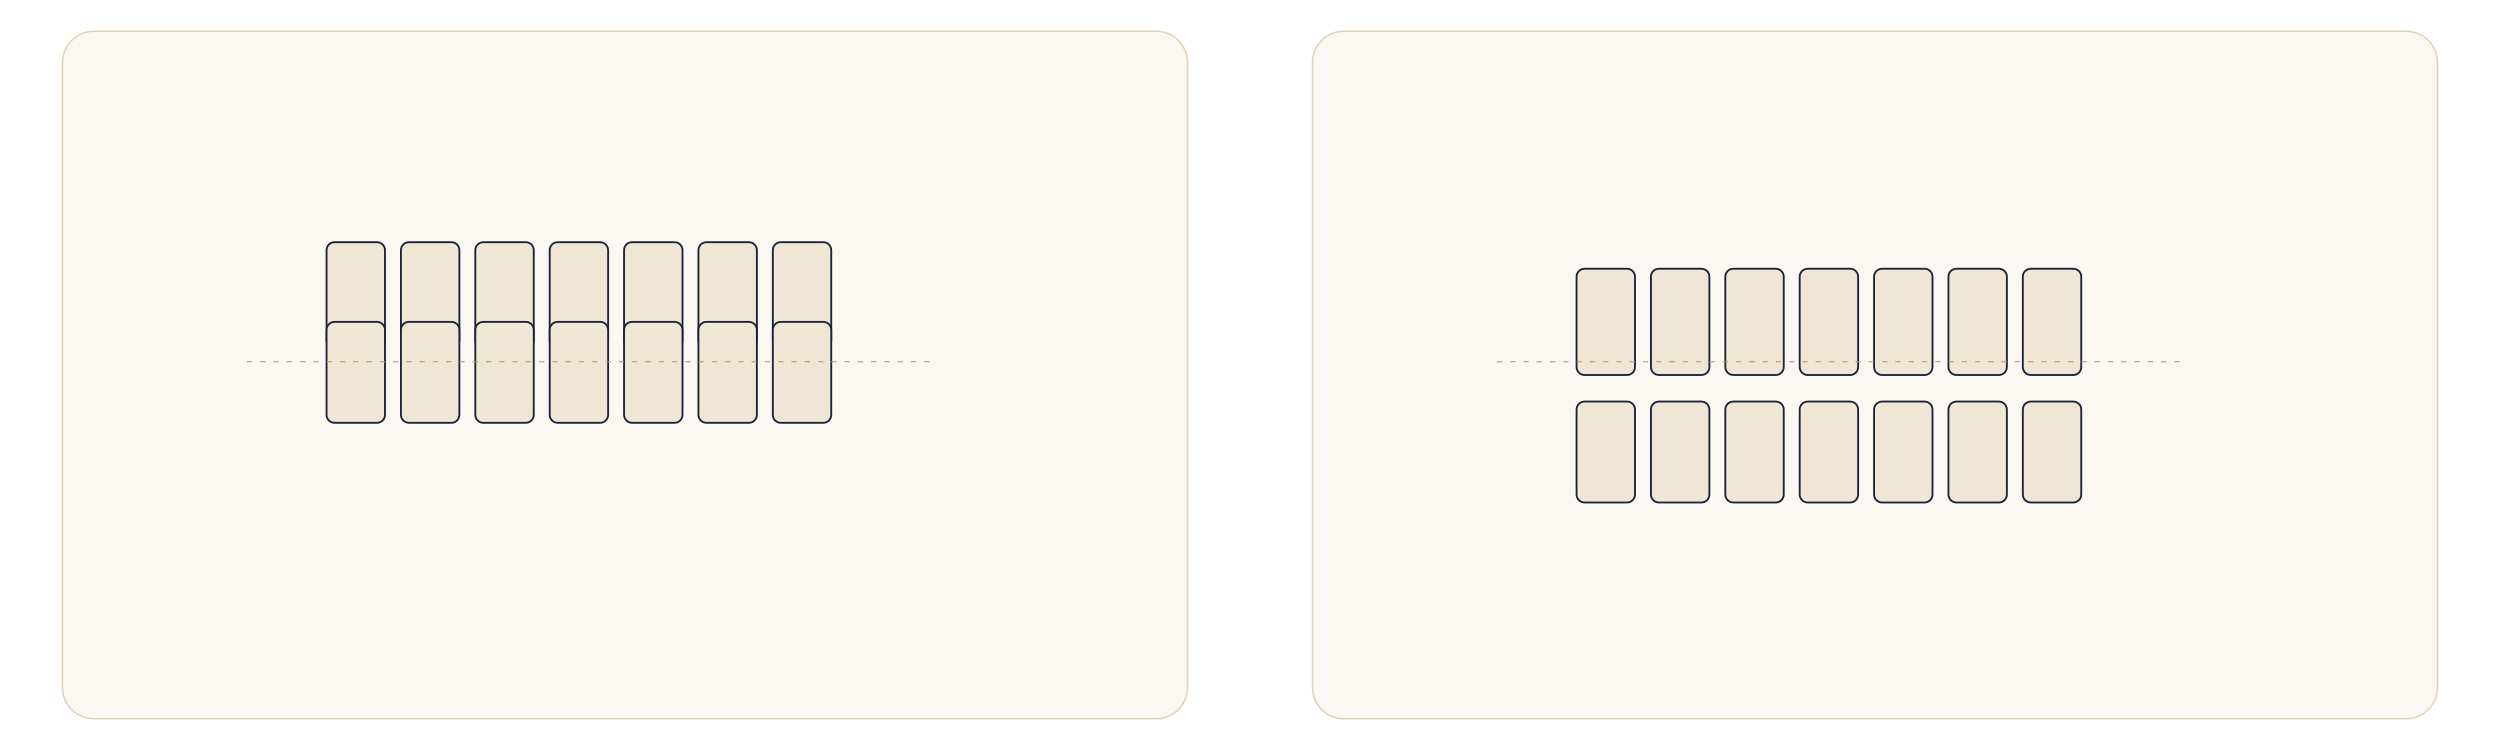
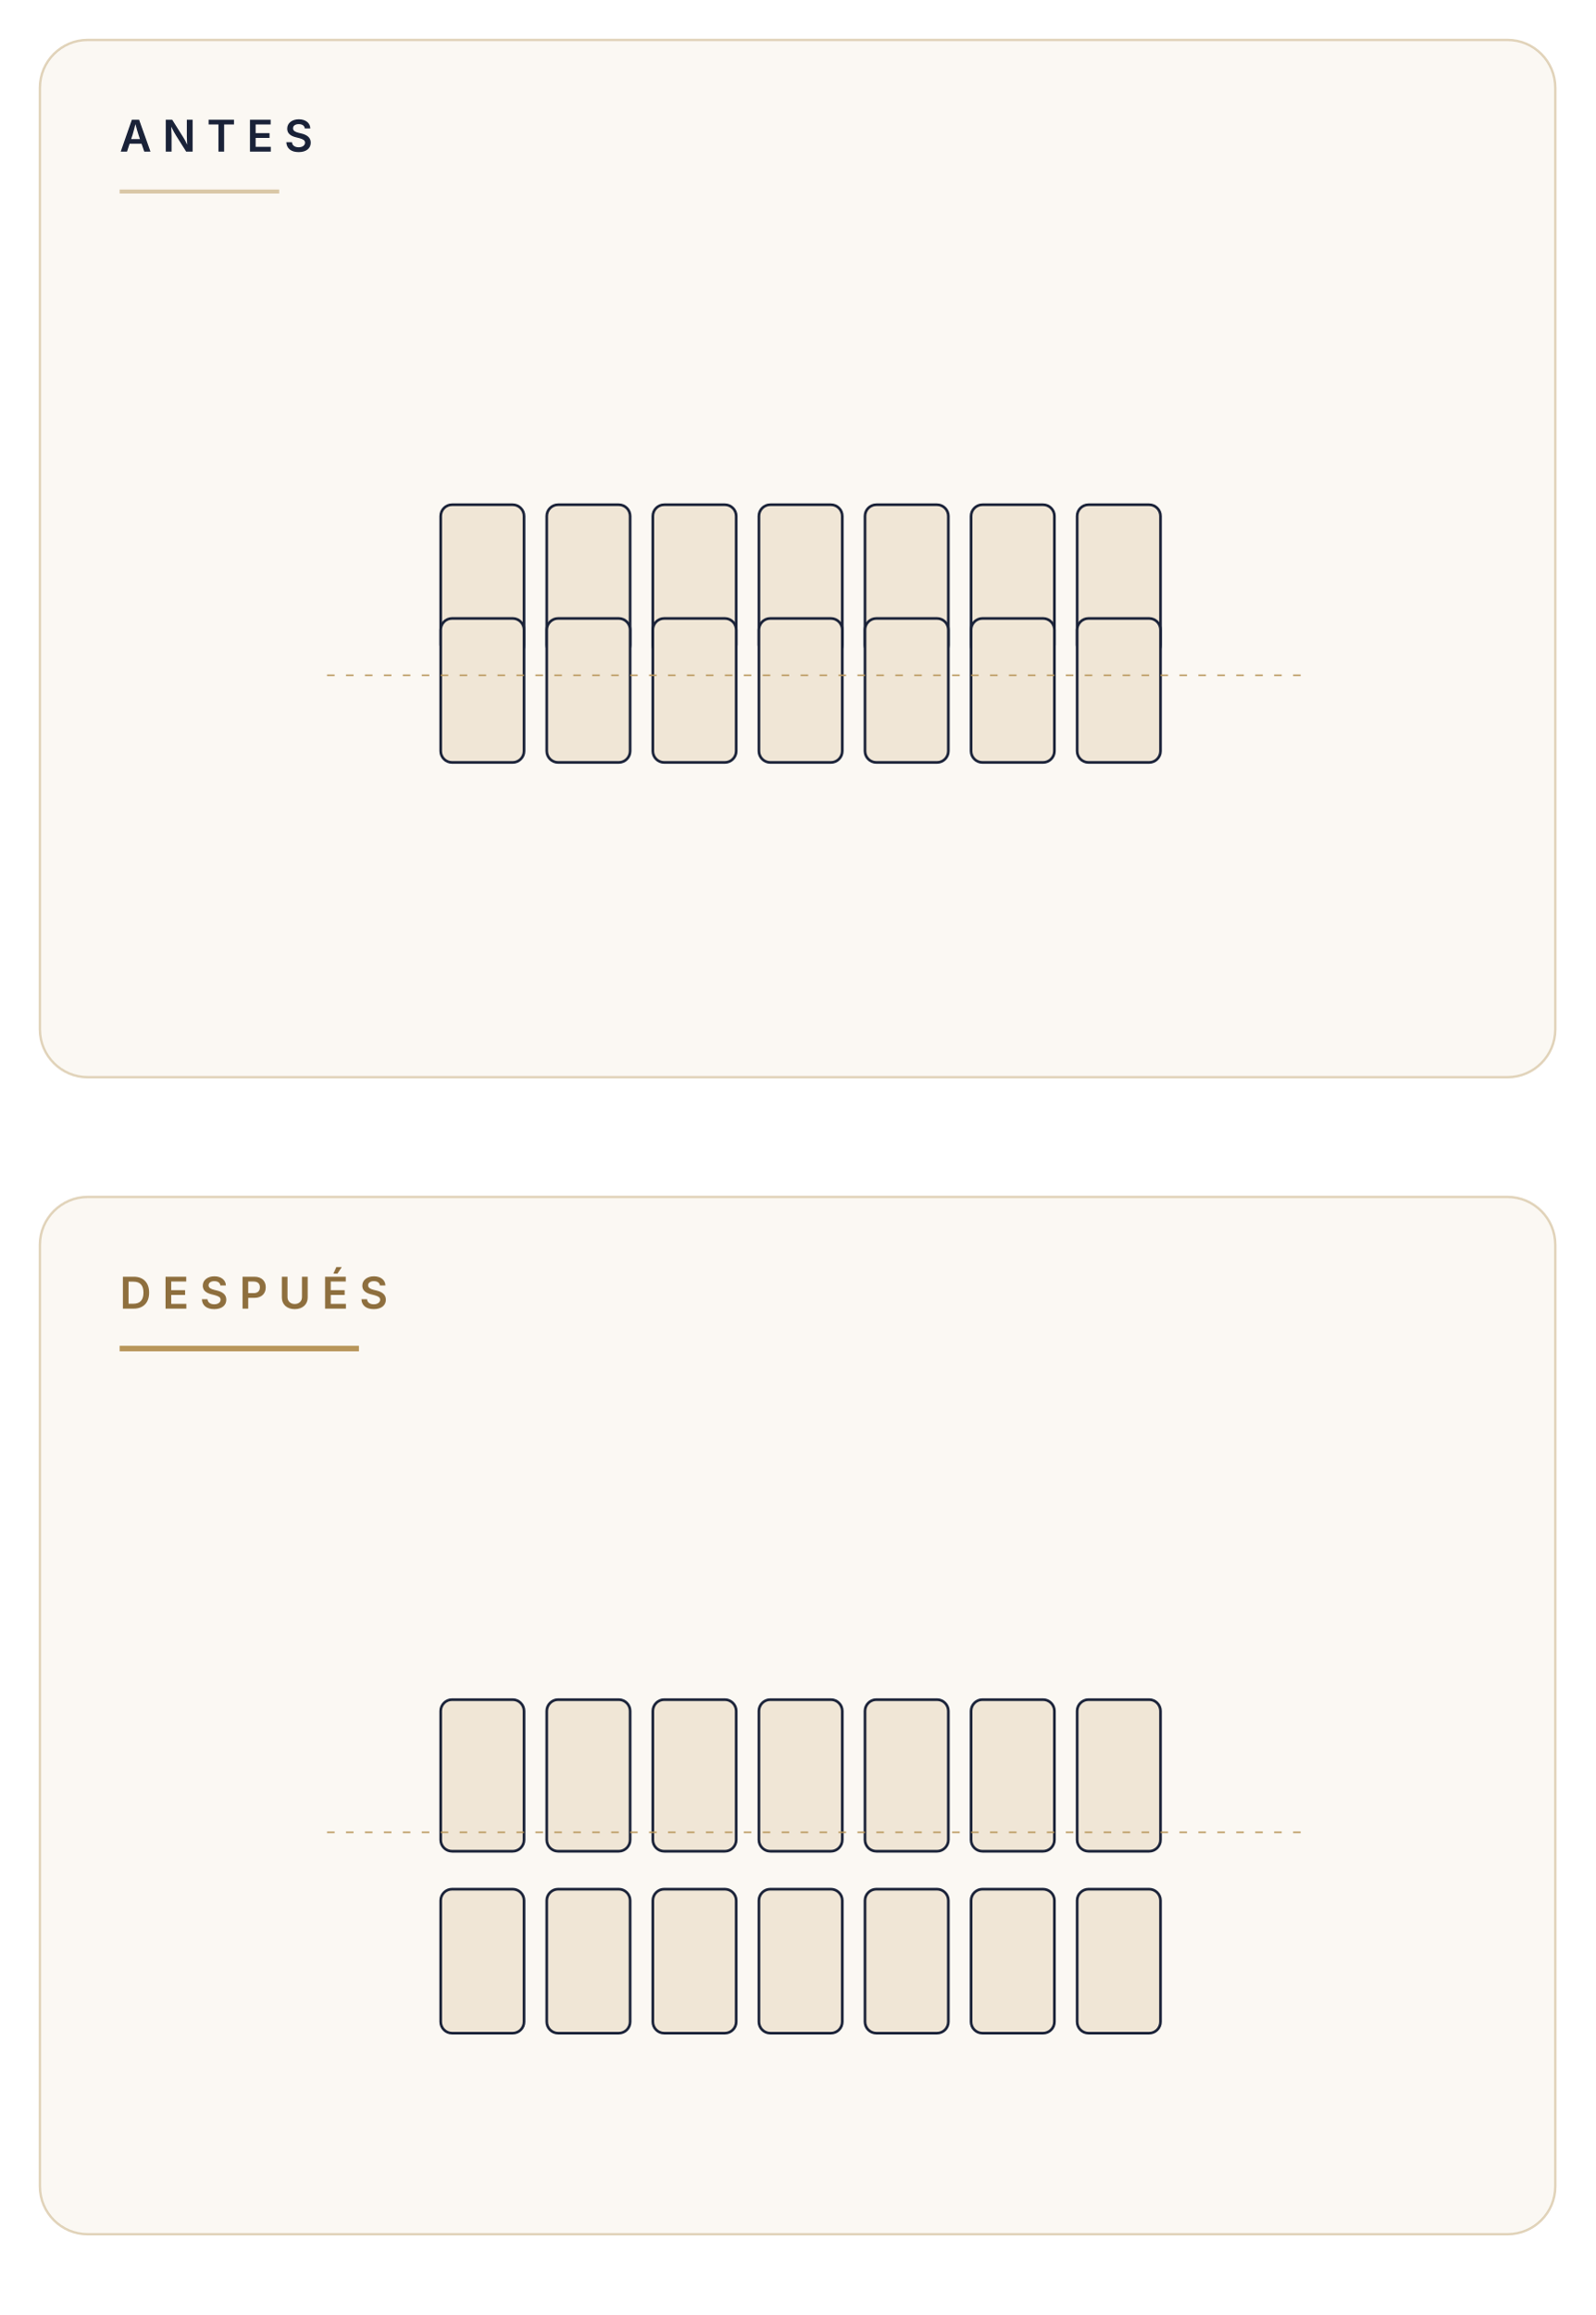
- <svg xmlns="http://www.w3.org/2000/svg" viewBox="0 0 800 240" width="800" height="240" preserveAspectRatio="xMidYMid meet" role="img" aria-label="Sobremordida profunda">
+ <svg xmlns="http://www.w3.org/2000/svg" viewBox="0 0 400 580" width="400" height="580" preserveAspectRatio="xMidYMid meet" role="img" aria-label="Sobremordida profunda">
  <defs>
    <clipPath id="panel-antes">
-       <rect x="0" y="0" width="360" height="220" rx="10" />
+       <rect x="0" y="0" width="380" height="260" rx="12" />
    </clipPath>
    <clipPath id="panel-despues">
-       <rect x="0" y="0" width="360" height="220" rx="10" />
+       <rect x="0" y="0" width="380" height="260" rx="12" />
    </clipPath>
  </defs>
-   <g transform="translate(20, 10)">
-     <rect width="360" height="220" rx="10" fill="#FBF8F3" stroke="#B8965A" stroke-width="0.5" stroke-opacity="0.4" />
+   <g transform="translate(10, 10)">
+     <rect width="380" height="260" rx="12" fill="#FBF8F3" stroke="#B8965A" stroke-width="0.6" stroke-opacity="0.4" />
+     <text x="20" y="28" font-family="Inter, sans-serif" font-size="11" letter-spacing="0.25em" font-weight="600" fill="#1A2238">ANTES</text>
+     <line x1="20" y1="38" x2="60" y2="38" stroke="#B8965A" stroke-width="1" stroke-opacity="0.5" />
    <g clip-path="url(#panel-antes)">
-       <g transform="translate(8, 8) scale(0.85)">
+       <g transform="translate(15, 50) scale(0.95)">
        <rect x="90" y="70" width="22" height="40" rx="3" fill="#F0E6D6" stroke="#1A2238" stroke-width="0.7" />
        <rect x="118" y="70" width="22" height="40" rx="3" fill="#F0E6D6" stroke="#1A2238" stroke-width="0.7" />
        <rect x="146" y="70" width="22" height="40" rx="3" fill="#F0E6D6" stroke="#1A2238" stroke-width="0.7" />
        <rect x="174" y="70" width="22" height="40" rx="3" fill="#F0E6D6" stroke="#1A2238" stroke-width="0.7" />
        <rect x="202" y="70" width="22" height="40" rx="3" fill="#F0E6D6" stroke="#1A2238" stroke-width="0.7" />
        <rect x="230" y="70" width="22" height="40" rx="3" fill="#F0E6D6" stroke="#1A2238" stroke-width="0.7" />
        <rect x="258" y="70" width="22" height="40" rx="3" fill="#F0E6D6" stroke="#1A2238" stroke-width="0.7" />
        <rect x="90" y="100" width="22" height="38" rx="3" fill="#F0E6D6" stroke="#1A2238" stroke-width="0.7" />
        <rect x="118" y="100" width="22" height="38" rx="3" fill="#F0E6D6" stroke="#1A2238" stroke-width="0.7" />
        <rect x="146" y="100" width="22" height="38" rx="3" fill="#F0E6D6" stroke="#1A2238" stroke-width="0.7" />
        <rect x="174" y="100" width="22" height="38" rx="3" fill="#F0E6D6" stroke="#1A2238" stroke-width="0.7" />
        <rect x="202" y="100" width="22" height="38" rx="3" fill="#F0E6D6" stroke="#1A2238" stroke-width="0.7" />
        <rect x="230" y="100" width="22" height="38" rx="3" fill="#F0E6D6" stroke="#1A2238" stroke-width="0.7" />
        <rect x="258" y="100" width="22" height="38" rx="3" fill="#F0E6D6" stroke="#1A2238" stroke-width="0.7" />
        <line x1="60" y1="115" x2="320" y2="115" stroke="#B8965A" stroke-width="0.4" stroke-dasharray="2 3" />
      </g>
    </g>
  </g>
-   <g transform="translate(420, 10)">
-     <rect width="360" height="220" rx="10" fill="#FBF8F3" stroke="#B8965A" stroke-width="0.5" stroke-opacity="0.4" />
+   <g transform="translate(10, 300)">
+     <rect width="380" height="260" rx="12" fill="#FBF8F3" stroke="#B8965A" stroke-width="0.6" stroke-opacity="0.4" />
+     <text x="20" y="28" font-family="Inter, sans-serif" font-size="11" letter-spacing="0.25em" font-weight="600" fill="#8E6F3E">DESPUÉS</text>
+     <line x1="20" y1="38" x2="80" y2="38" stroke="#B8965A" stroke-width="1.4" />
    <g clip-path="url(#panel-despues)">
-       <g transform="translate(8, 8) scale(0.85)">
+       <g transform="translate(15, 50) scale(0.95)">
        <rect x="90" y="80" width="22" height="40" rx="3" fill="#F0E6D6" stroke="#1A2238" stroke-width="0.7" />
        <rect x="118" y="80" width="22" height="40" rx="3" fill="#F0E6D6" stroke="#1A2238" stroke-width="0.7" />
        <rect x="146" y="80" width="22" height="40" rx="3" fill="#F0E6D6" stroke="#1A2238" stroke-width="0.7" />
        <rect x="174" y="80" width="22" height="40" rx="3" fill="#F0E6D6" stroke="#1A2238" stroke-width="0.7" />
        <rect x="202" y="80" width="22" height="40" rx="3" fill="#F0E6D6" stroke="#1A2238" stroke-width="0.7" />
        <rect x="230" y="80" width="22" height="40" rx="3" fill="#F0E6D6" stroke="#1A2238" stroke-width="0.7" />
        <rect x="258" y="80" width="22" height="40" rx="3" fill="#F0E6D6" stroke="#1A2238" stroke-width="0.7" />
        <rect x="90" y="130" width="22" height="38" rx="3" fill="#F0E6D6" stroke="#1A2238" stroke-width="0.7" />
        <rect x="118" y="130" width="22" height="38" rx="3" fill="#F0E6D6" stroke="#1A2238" stroke-width="0.7" />
        <rect x="146" y="130" width="22" height="38" rx="3" fill="#F0E6D6" stroke="#1A2238" stroke-width="0.7" />
        <rect x="174" y="130" width="22" height="38" rx="3" fill="#F0E6D6" stroke="#1A2238" stroke-width="0.7" />
        <rect x="202" y="130" width="22" height="38" rx="3" fill="#F0E6D6" stroke="#1A2238" stroke-width="0.7" />
        <rect x="230" y="130" width="22" height="38" rx="3" fill="#F0E6D6" stroke="#1A2238" stroke-width="0.7" />
        <rect x="258" y="130" width="22" height="38" rx="3" fill="#F0E6D6" stroke="#1A2238" stroke-width="0.7" />
        <line x1="60" y1="115" x2="320" y2="115" stroke="#B8965A" stroke-width="0.4" stroke-dasharray="2 3" />
      </g>
    </g>
  </g>
</svg>
